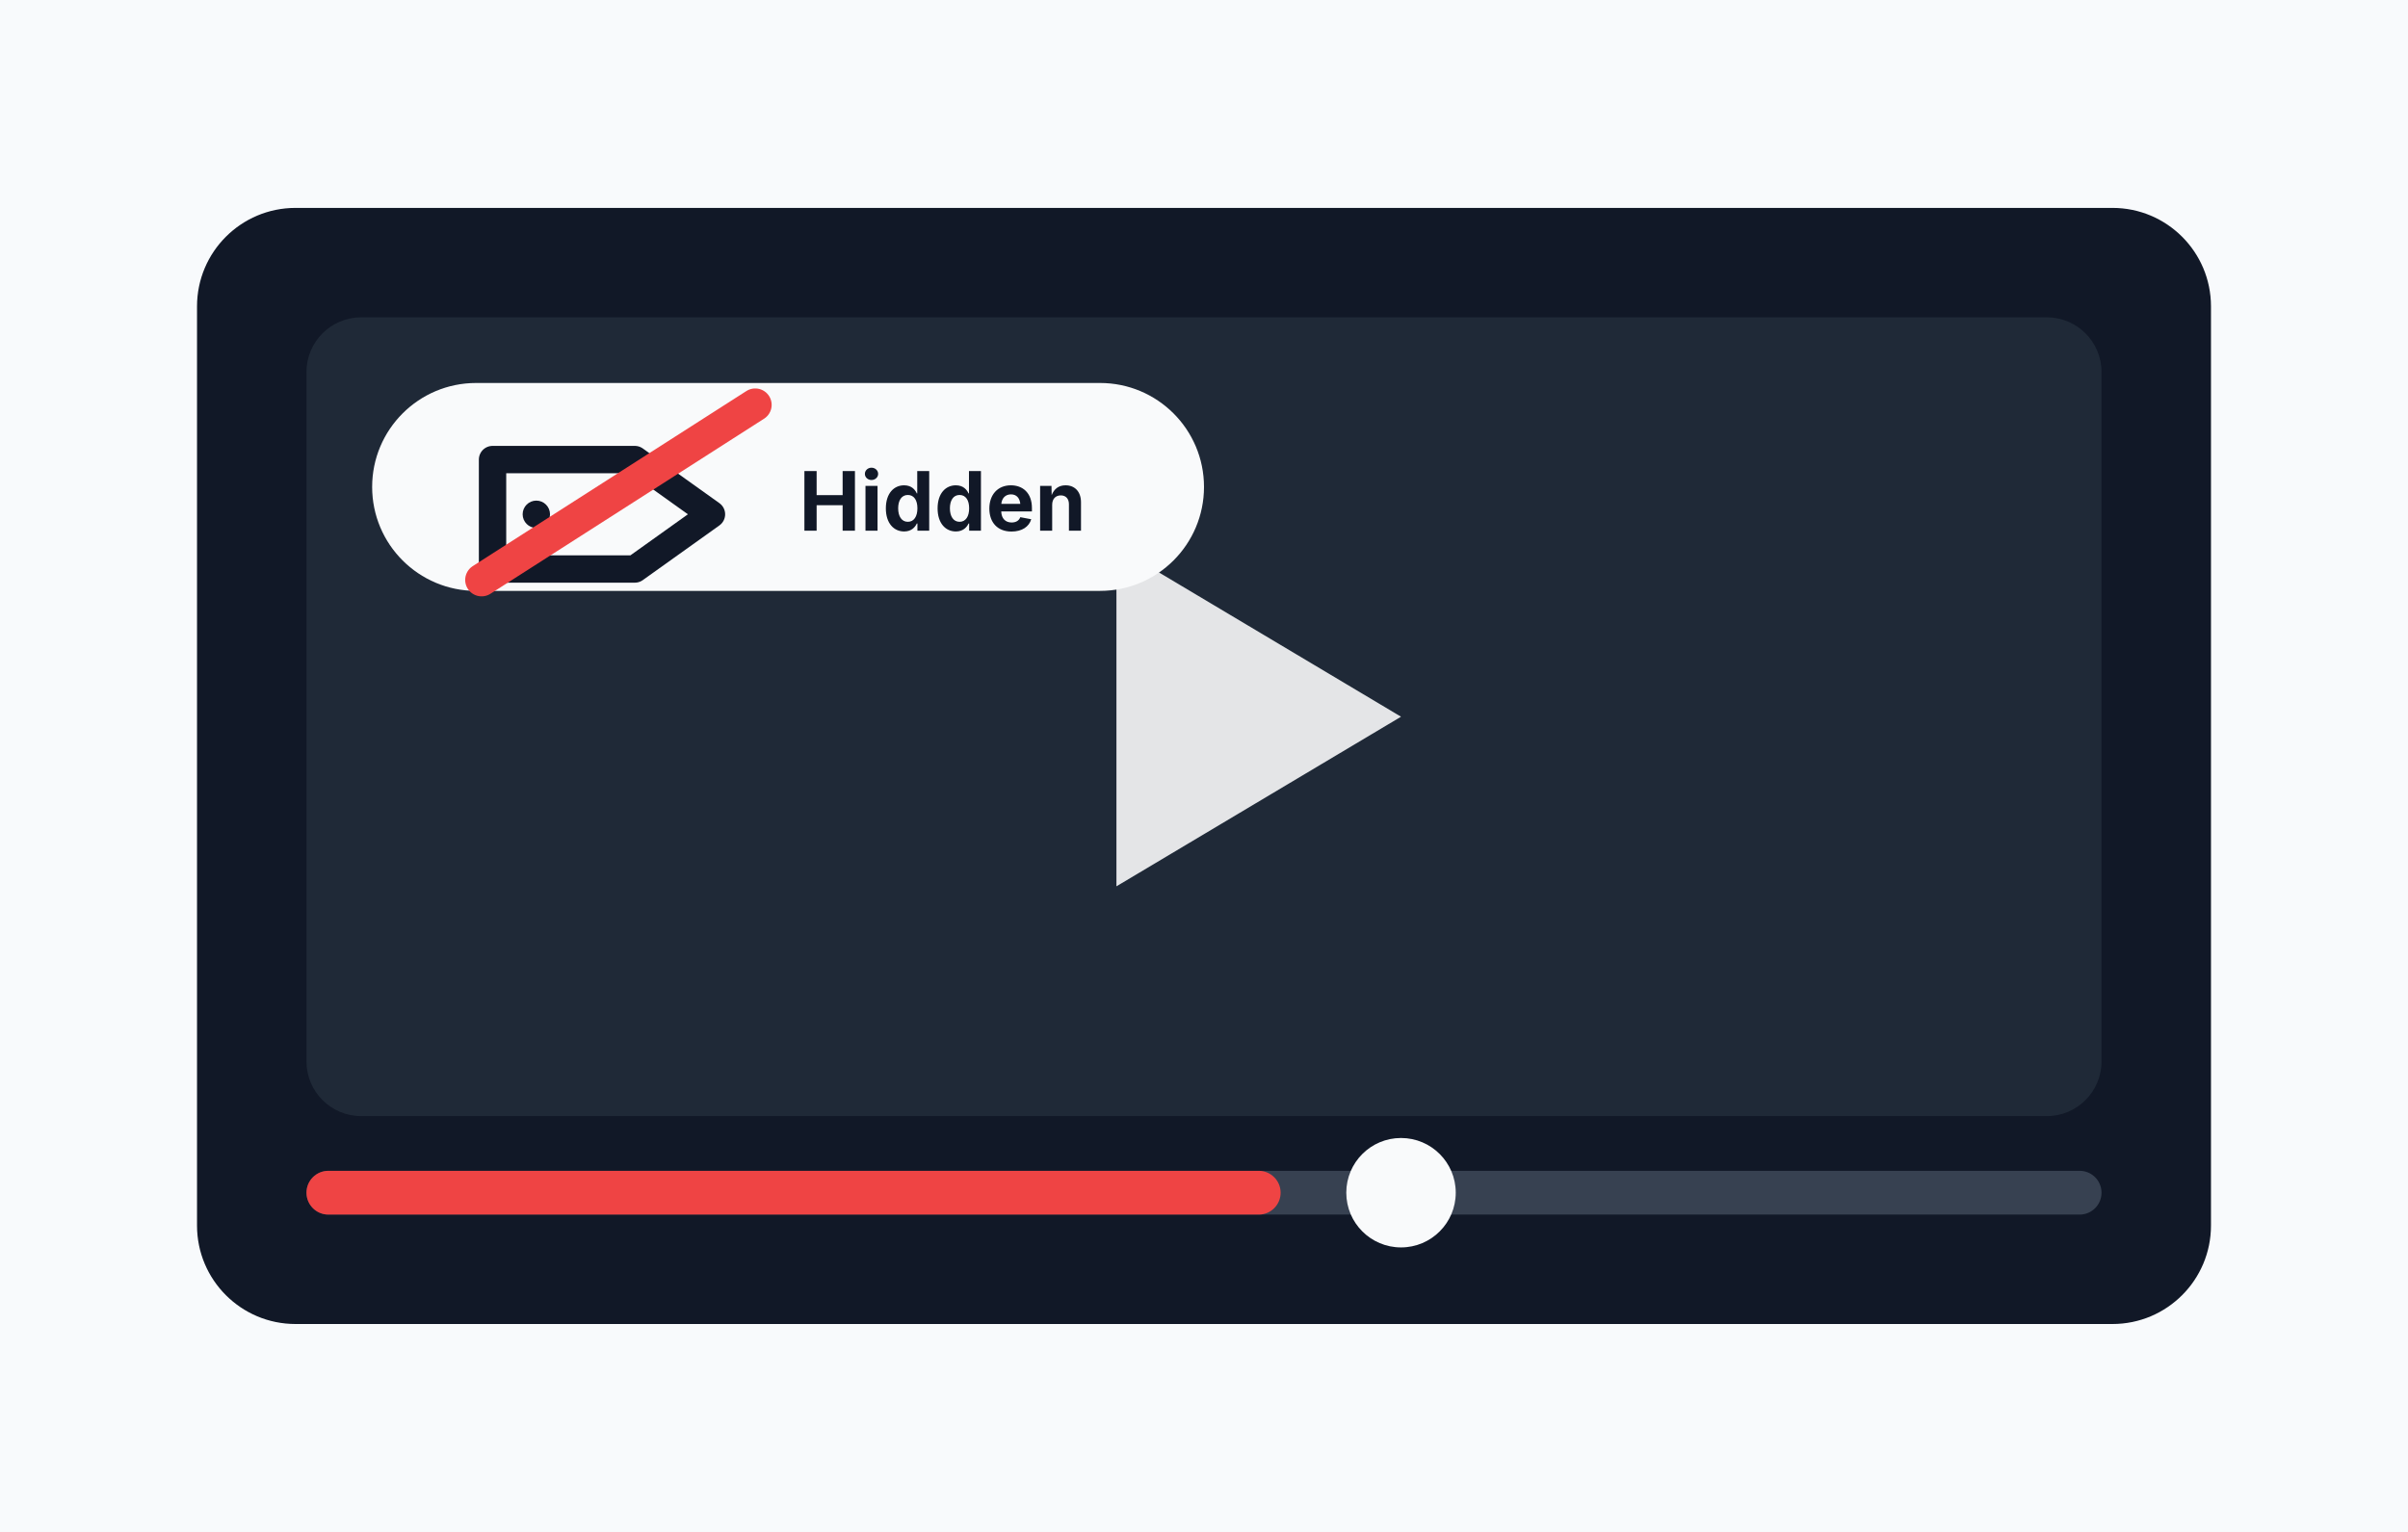
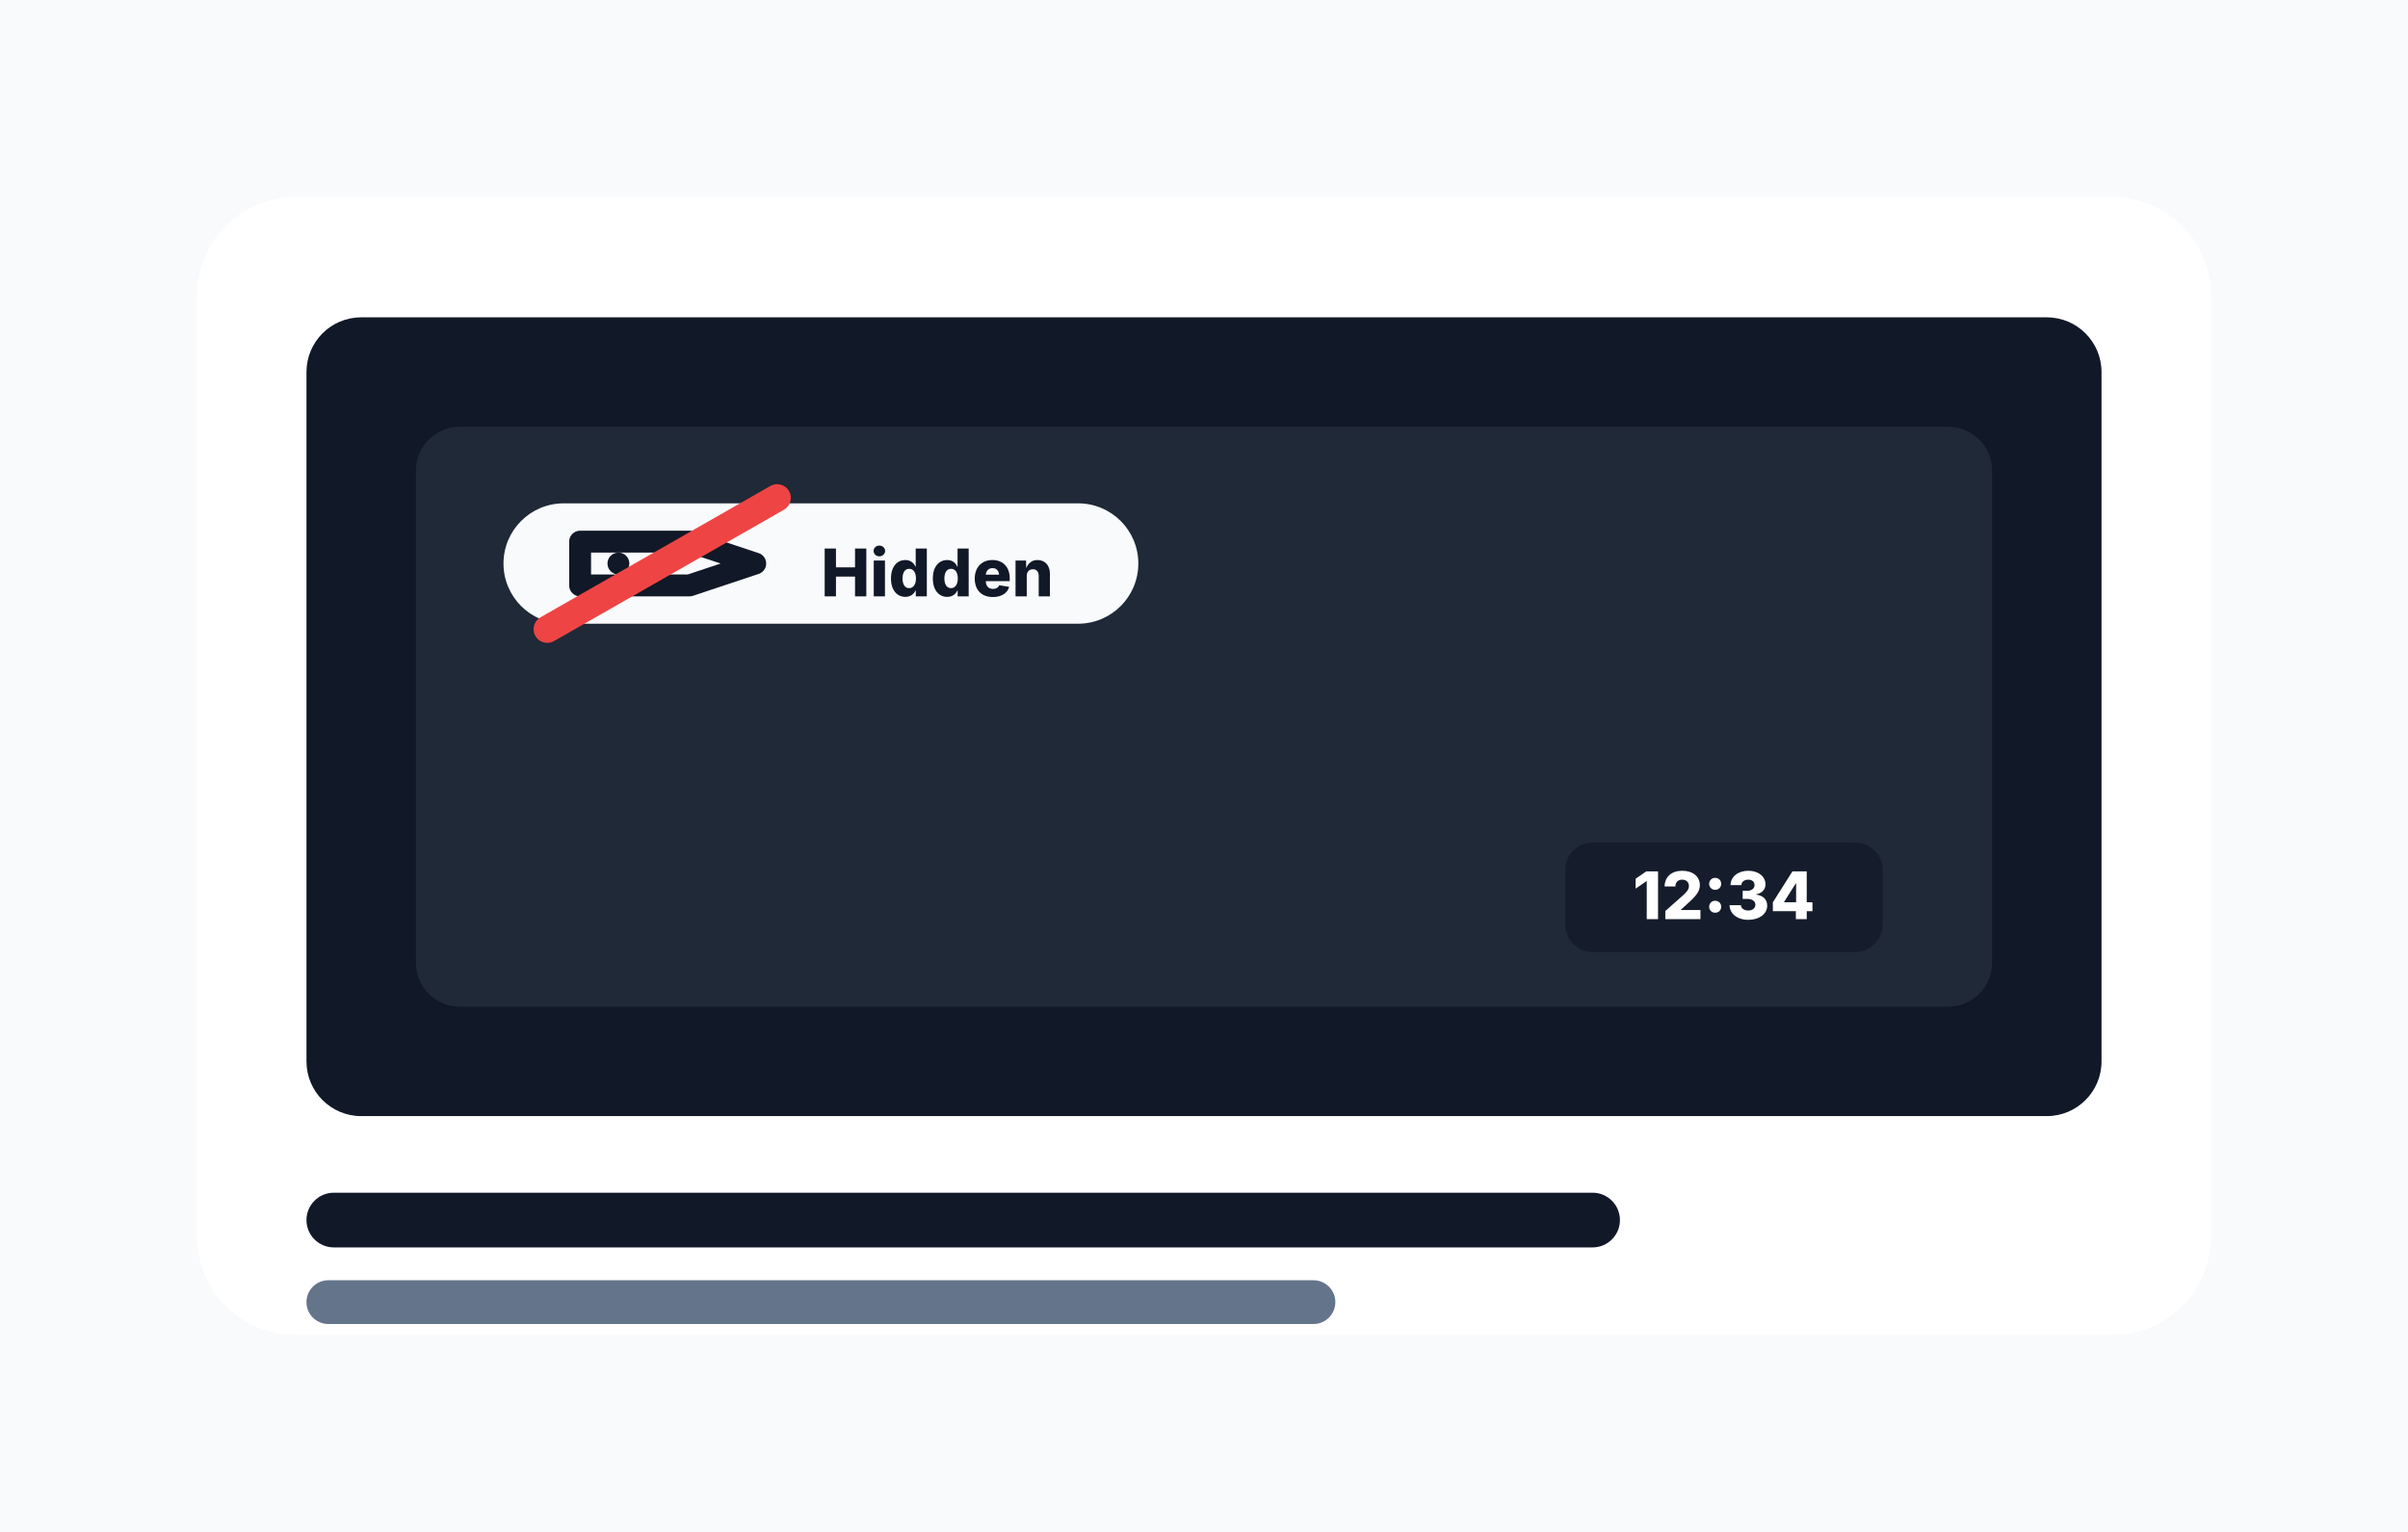
<svg xmlns="http://www.w3.org/2000/svg" width="440" height="280" viewBox="0 0 440 280" role="img" aria-labelledby="title desc">
  <rect width="440" height="280" fill="#f8fafc" />
-   <rect x="36" y="38" width="368" height="204" rx="18" fill="#111827" />
-   <rect x="56" y="58" width="328" height="146" rx="10" fill="#1f2937" />
-   <path d="M204 100 L256 131 L204 162 Z" fill="#f9fafb" opacity="0.9" />
-   <rect x="56" y="214" width="328" height="8" rx="4" fill="#374151" />
-   <rect x="56" y="214" width="178" height="8" rx="4" fill="#ef4444" />
-   <circle cx="256" cy="218" r="10" fill="#f9fafb" />
-   <g transform="translate(68 70)">
-     <rect x="0" y="0" width="152" height="38" rx="19" fill="#f9fafb" />
-     <path d="M22 14 H48 L62 24 L48 34 H22 Z" fill="none" stroke="#111827" stroke-width="5" stroke-linejoin="round" stroke-linecap="round" />
-     <circle cx="30" cy="24" r="2.5" fill="#111827" />
-     <text x="78" y="27" font-family="-apple-system, BlinkMacSystemFont, 'Segoe UI', sans-serif" font-size="15" font-weight="700" fill="#111827">Hidden</text>
-     <path d="M20 36 L70 4" stroke="#ef4444" stroke-width="6" stroke-linecap="round" />
-   </g>
+   <rect x="36" y="36" width="368" height="208" rx="18" fill="#ffffff" />
+   <rect x="56" y="58" width="328" height="146" rx="10" fill="#111827" />
+   <rect x="76" y="78" width="288" height="106" rx="8" fill="#1f2937" />
+   <rect x="92" y="92" width="116" height="22" rx="11" fill="#f9fafb" />
+   <path d="M106 99 H126 L138 103 L126 107 H106 Z" fill="none" stroke="#111827" stroke-width="4" stroke-linejoin="round" stroke-linecap="round" />
+   <circle cx="113" cy="103" r="2" fill="#111827" />
+   <text x="150" y="109" font-family="-apple-system, BlinkMacSystemFont, 'Segoe UI', sans-serif" font-size="12" font-weight="800" fill="#111827">Hidden</text>
+   <path d="M100 115 L142 91" stroke="#ef4444" stroke-width="5" stroke-linecap="round" />
+   <rect x="286" y="154" width="58" height="20" rx="5" fill="#111827" opacity="0.72" />
+   <text x="315" y="168" text-anchor="middle" font-family="-apple-system, BlinkMacSystemFont, 'Segoe UI', sans-serif" font-size="12" font-weight="800" fill="#ffffff">12:34</text>
+   <rect x="56" y="218" width="240" height="10" rx="5" fill="#111827" />
+   <rect x="56" y="234" width="188" height="8" rx="4" fill="#64748b" />
</svg>
